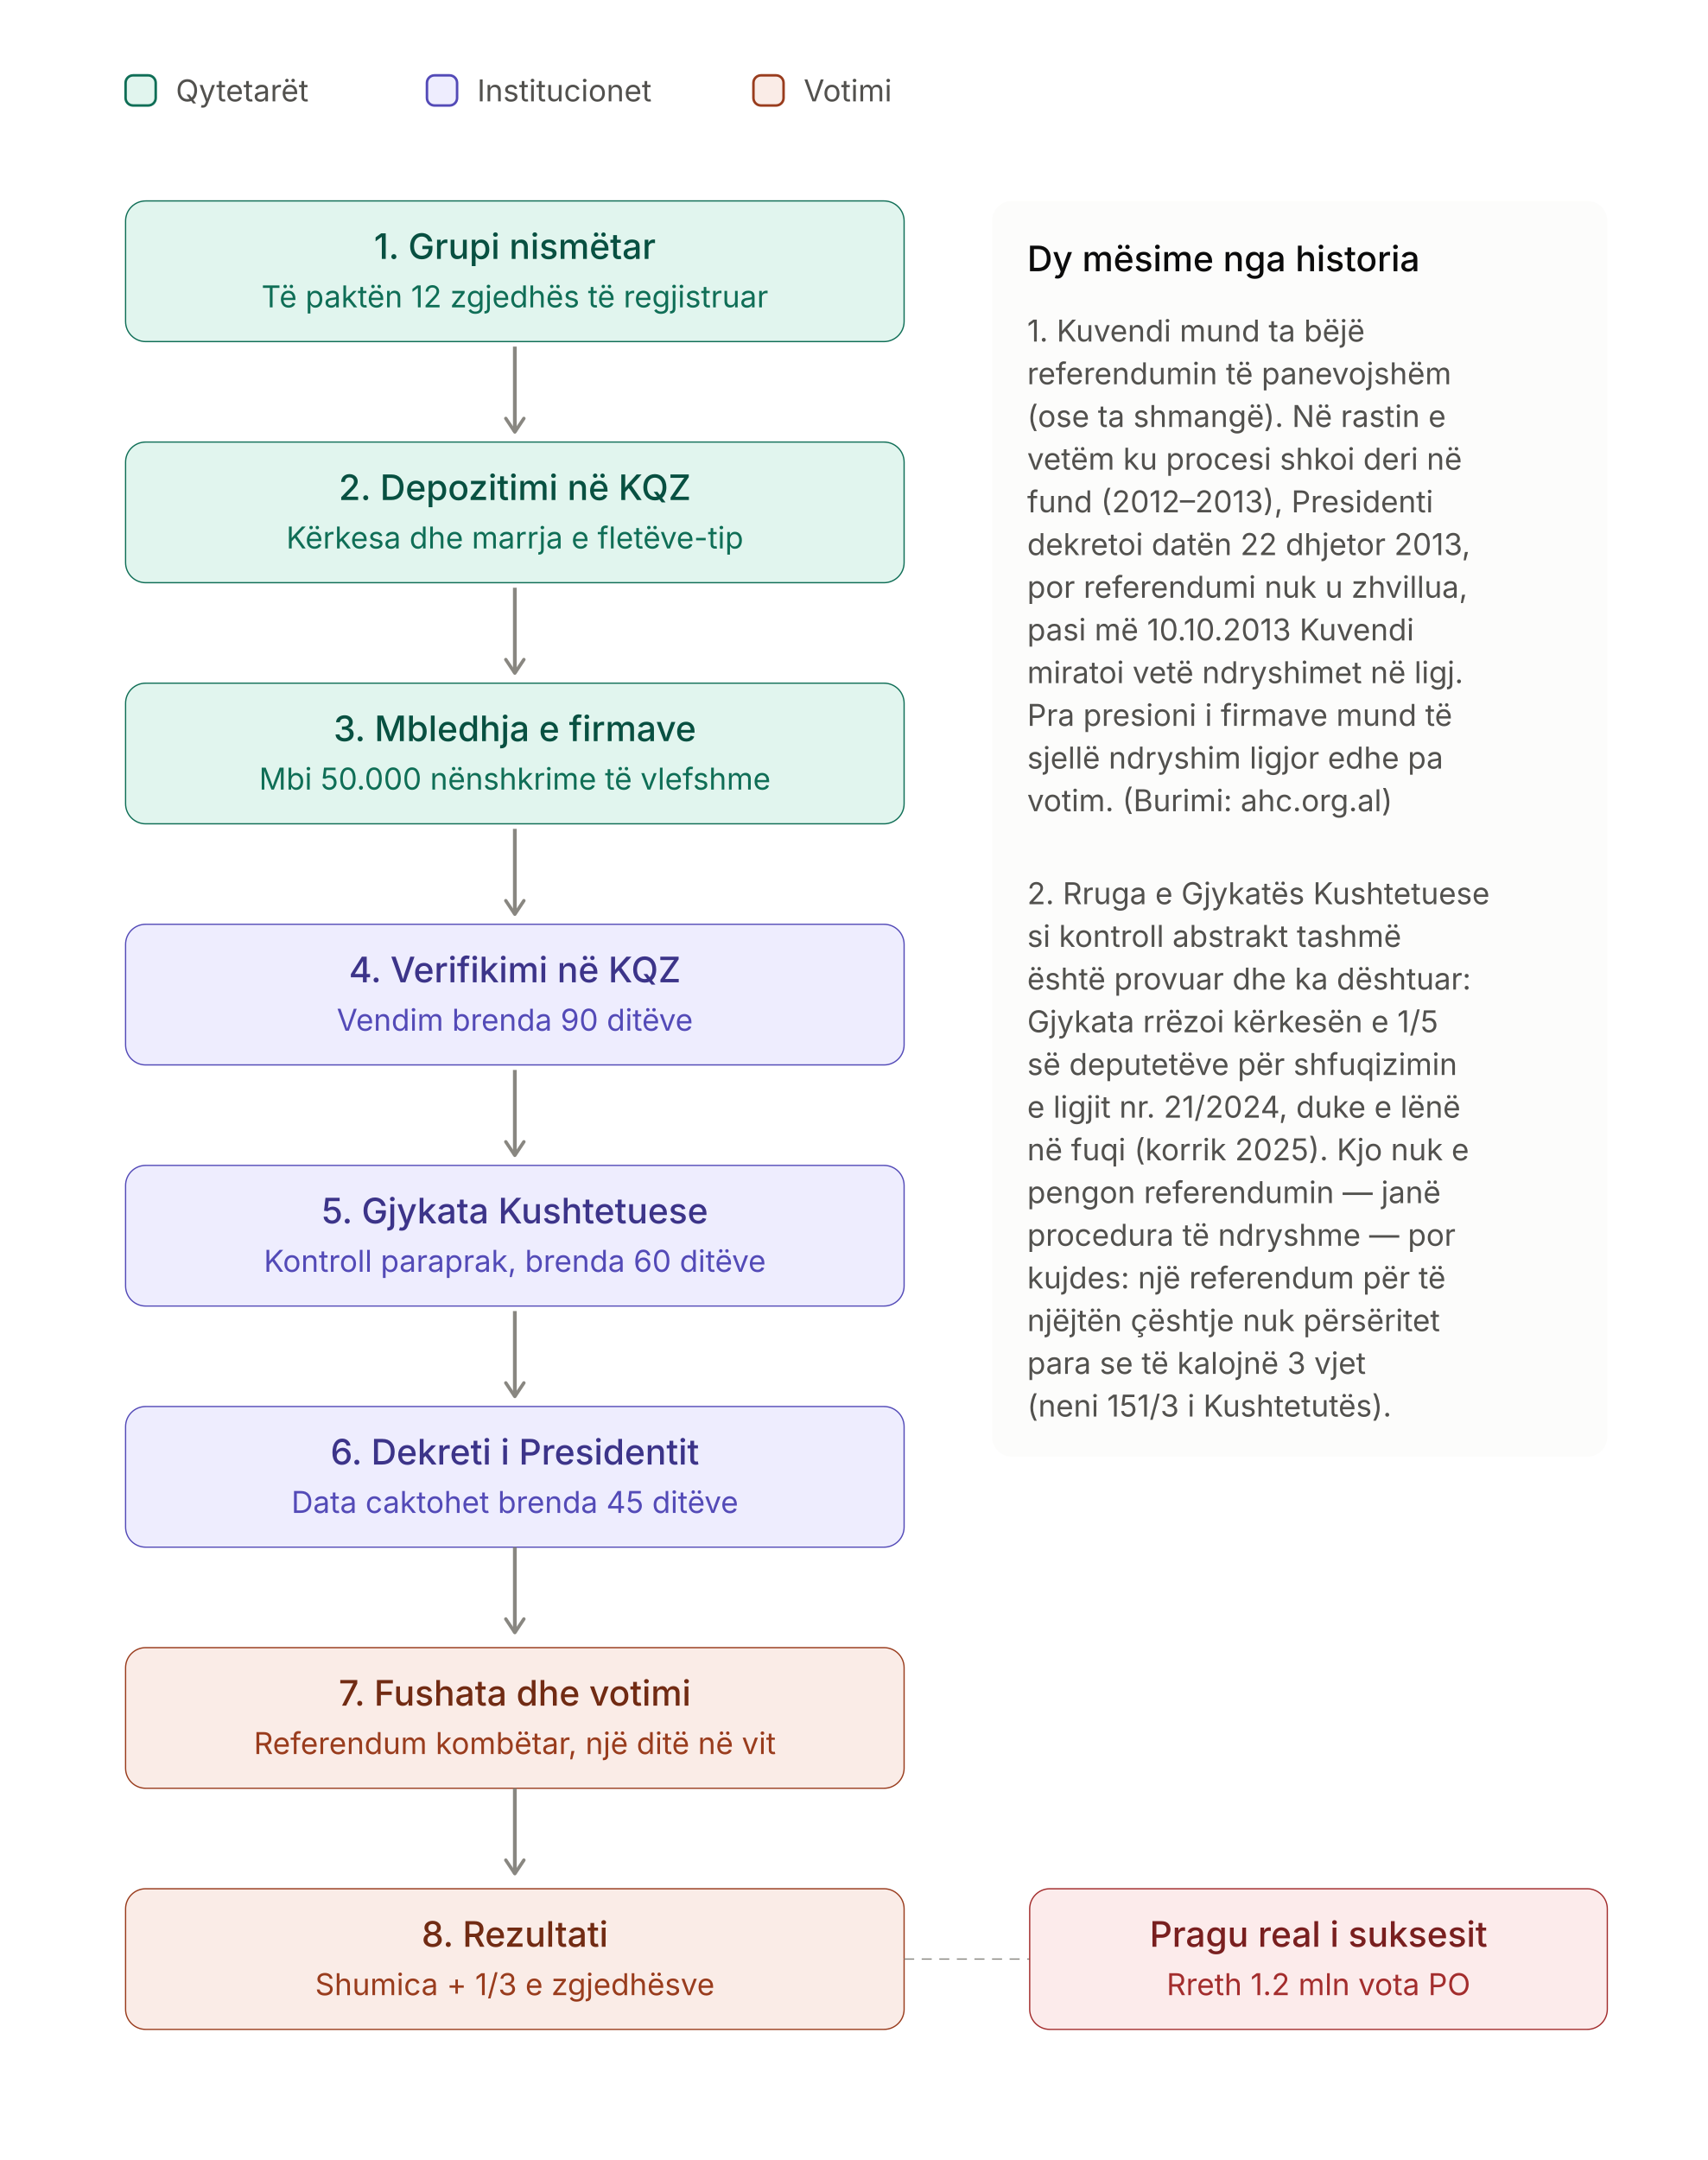
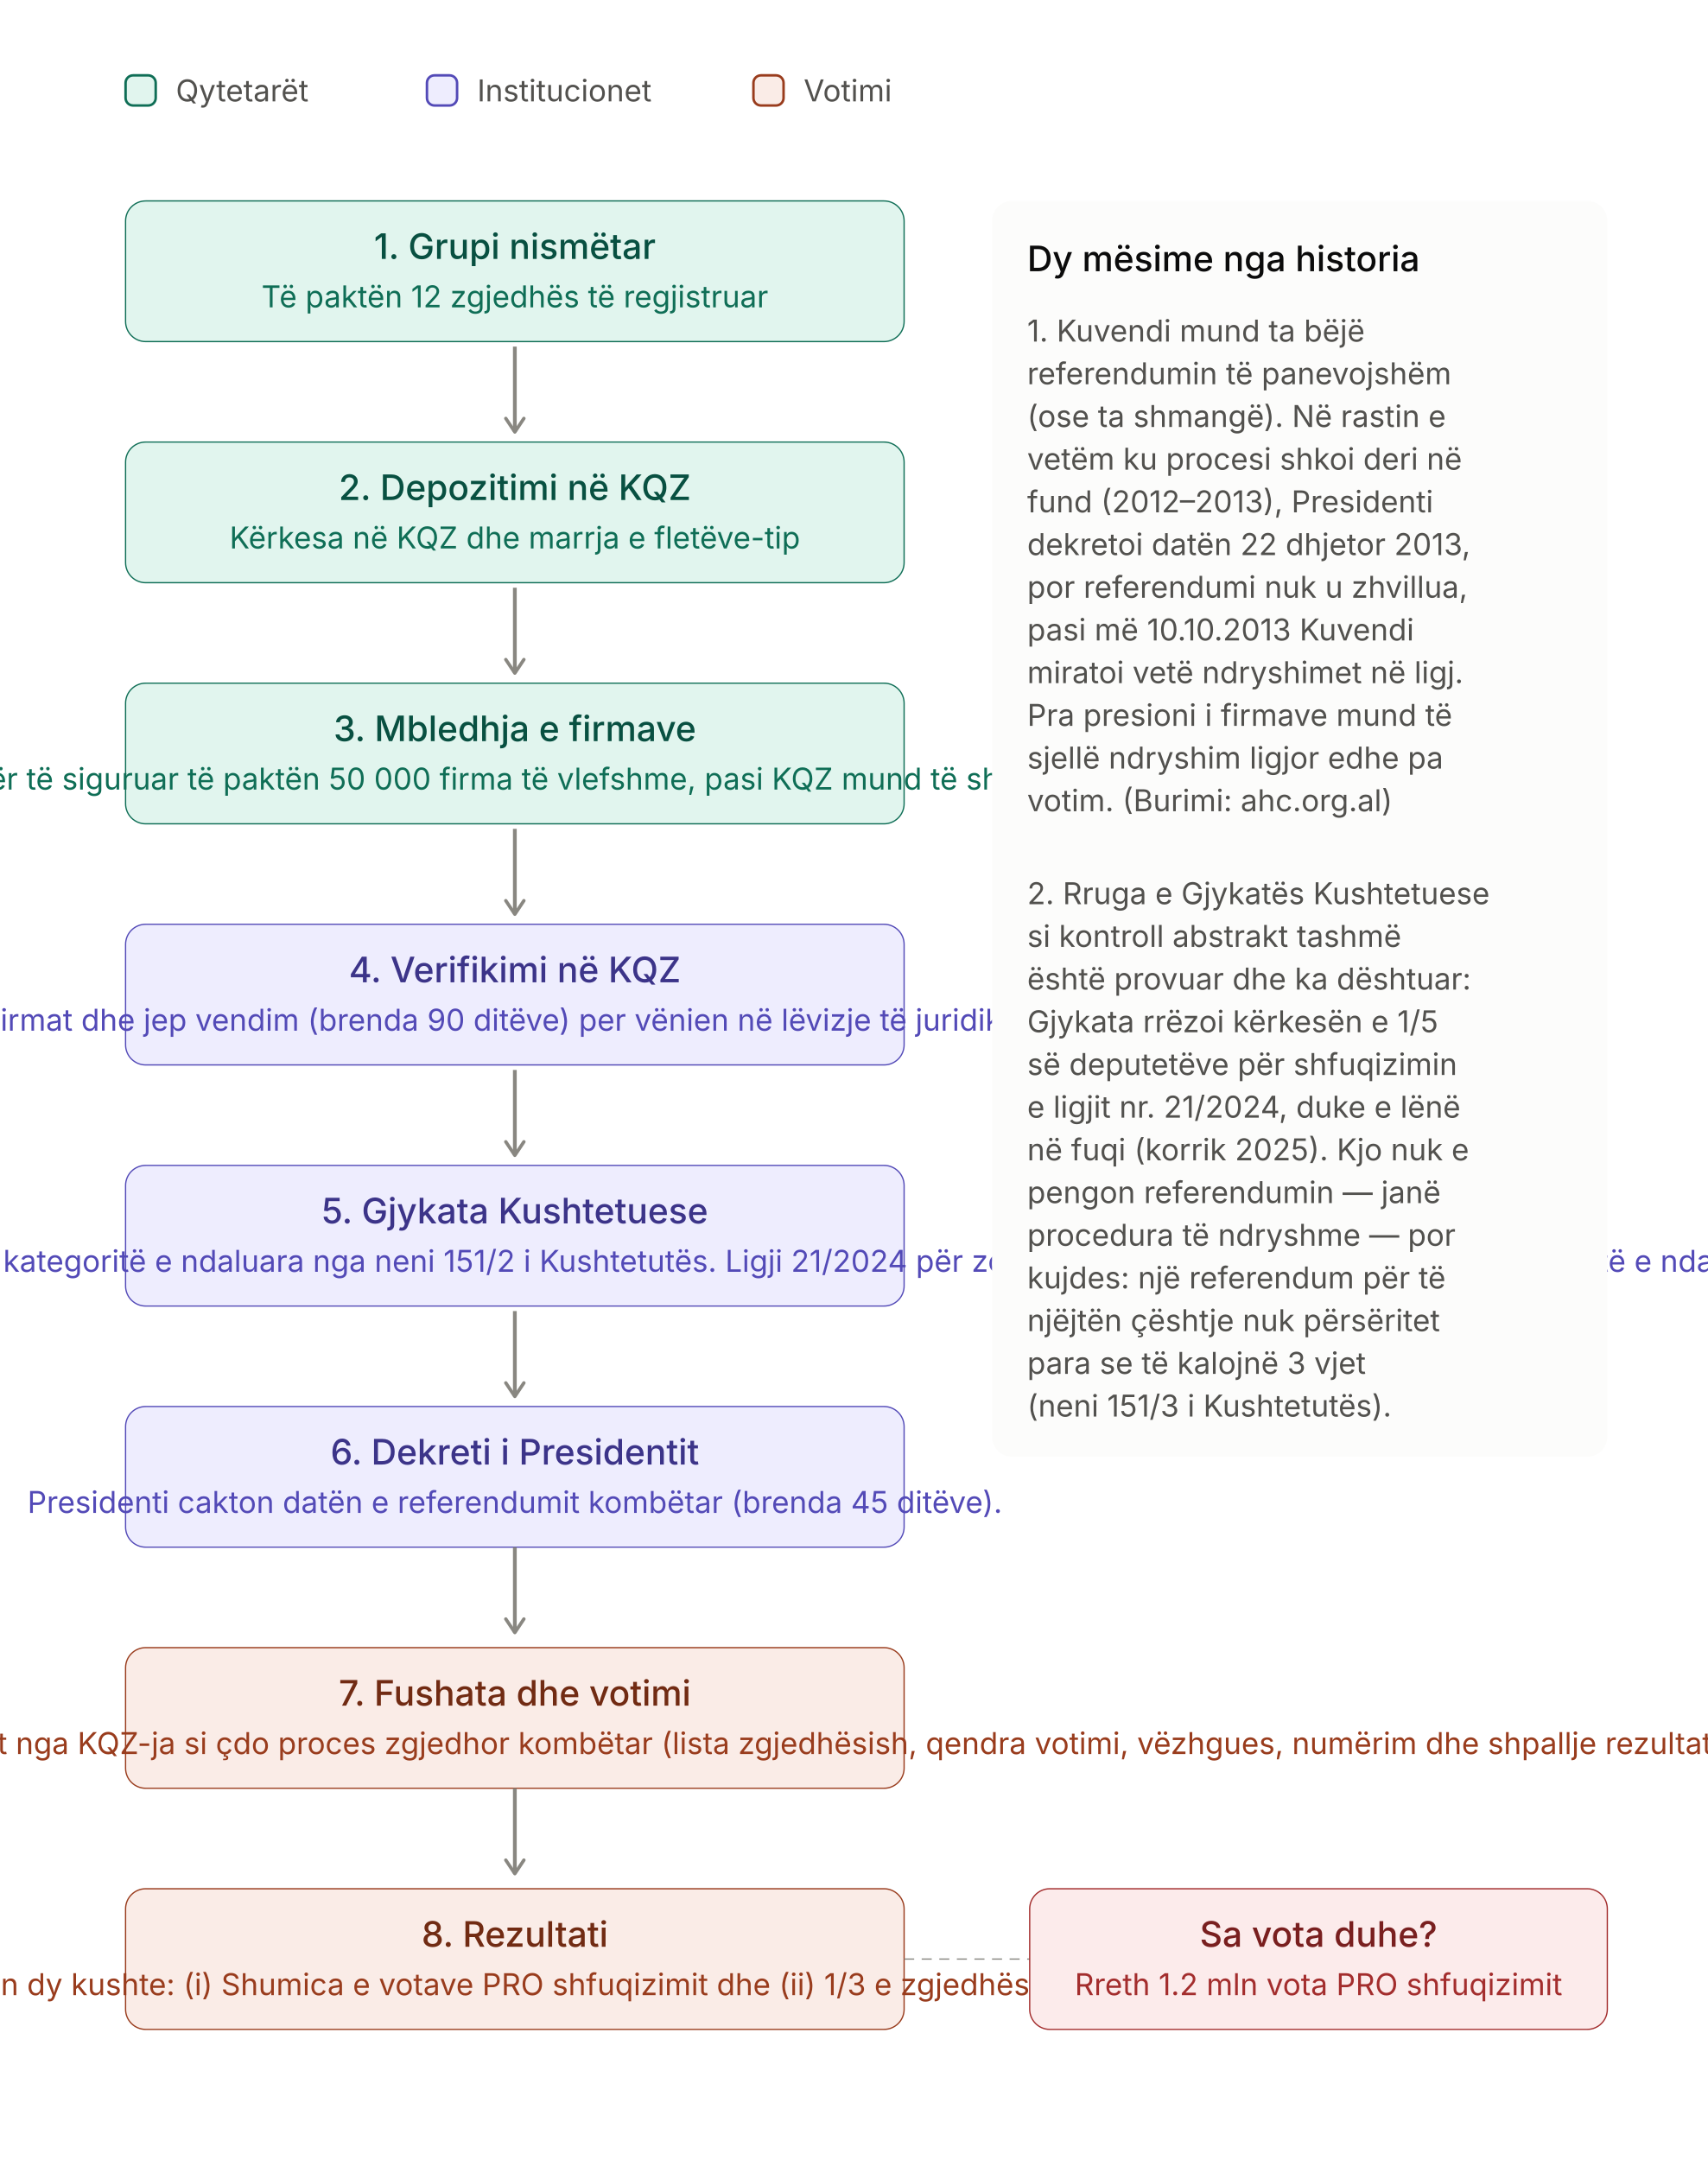
<svg xmlns="http://www.w3.org/2000/svg" width="100%" viewBox="0 0 680 860" role="img" style="">
  <defs>
    <marker id="arrow" viewBox="0 0 10 10" refX="8" refY="5" markerWidth="6" markerHeight="6" orient="auto-start-reverse">
      <path d="M2 1L8 5L2 9" fill="none" stroke="context-stroke" stroke-width="1.5" stroke-linecap="round" stroke-linejoin="round" />
    </marker>
  </defs>
  <rect x="50" y="30" width="12" height="12" rx="3" style="fill:rgb(225, 245, 238);stroke:rgb(15, 110, 86);color:rgb(11, 11, 11);stroke-width:1px;stroke-linecap:butt;stroke-linejoin:miter;opacity:1;font-family:&quot;Anthropic Sans&quot;, -apple-system, &quot;system-ui&quot;, &quot;Segoe UI&quot;, sans-serif;font-size:16px;font-weight:400;text-anchor:start;dominant-baseline:auto" />
  <text x="70" y="36" dominant-baseline="central" style="fill:rgb(82, 81, 78);stroke:none;color:rgb(11, 11, 11);stroke-width:1px;stroke-linecap:butt;stroke-linejoin:miter;opacity:1;font-family:&quot;Anthropic Sans&quot;, -apple-system, &quot;system-ui&quot;, &quot;Segoe UI&quot;, sans-serif;font-size:12px;font-weight:400;text-anchor:start;dominant-baseline:central">Qytetarët</text>
  <rect x="170" y="30" width="12" height="12" rx="3" style="fill:rgb(238, 237, 254);stroke:rgb(83, 74, 183);color:rgb(11, 11, 11);stroke-width:1px;stroke-linecap:butt;stroke-linejoin:miter;opacity:1;font-family:&quot;Anthropic Sans&quot;, -apple-system, &quot;system-ui&quot;, &quot;Segoe UI&quot;, sans-serif;font-size:16px;font-weight:400;text-anchor:start;dominant-baseline:auto" />
  <text x="190" y="36" dominant-baseline="central" style="fill:rgb(82, 81, 78);stroke:none;color:rgb(11, 11, 11);stroke-width:1px;stroke-linecap:butt;stroke-linejoin:miter;opacity:1;font-family:&quot;Anthropic Sans&quot;, -apple-system, &quot;system-ui&quot;, &quot;Segoe UI&quot;, sans-serif;font-size:12px;font-weight:400;text-anchor:start;dominant-baseline:central">Institucionet</text>
  <rect x="300" y="30" width="12" height="12" rx="3" style="fill:rgb(250, 236, 231);stroke:rgb(153, 60, 29);color:rgb(11, 11, 11);stroke-width:1px;stroke-linecap:butt;stroke-linejoin:miter;opacity:1;font-family:&quot;Anthropic Sans&quot;, -apple-system, &quot;system-ui&quot;, &quot;Segoe UI&quot;, sans-serif;font-size:16px;font-weight:400;text-anchor:start;dominant-baseline:auto" />
  <text x="320" y="36" dominant-baseline="central" style="fill:rgb(82, 81, 78);stroke:none;color:rgb(11, 11, 11);stroke-width:1px;stroke-linecap:butt;stroke-linejoin:miter;opacity:1;font-family:&quot;Anthropic Sans&quot;, -apple-system, &quot;system-ui&quot;, &quot;Segoe UI&quot;, sans-serif;font-size:12px;font-weight:400;text-anchor:start;dominant-baseline:central">Votimi</text>
  <g style="fill:rgb(0, 0, 0);stroke:none;color:rgb(11, 11, 11);stroke-width:1px;stroke-linecap:butt;stroke-linejoin:miter;opacity:1;font-family:&quot;Anthropic Sans&quot;, -apple-system, &quot;system-ui&quot;, &quot;Segoe UI&quot;, sans-serif;font-size:16px;font-weight:400;text-anchor:start;dominant-baseline:auto">
    <rect x="50" y="80" width="310" height="56" rx="8" stroke-width="0.5" style="fill:rgb(225, 245, 238);stroke:rgb(15, 110, 86);color:rgb(11, 11, 11);stroke-width:0.5px;stroke-linecap:butt;stroke-linejoin:miter;opacity:1;font-family:&quot;Anthropic Sans&quot;, -apple-system, &quot;system-ui&quot;, &quot;Segoe UI&quot;, sans-serif;font-size:16px;font-weight:400;text-anchor:start;dominant-baseline:auto" />
    <text x="205" y="98" text-anchor="middle" dominant-baseline="central" style="fill:rgb(8, 80, 65);stroke:none;color:rgb(11, 11, 11);stroke-width:1px;stroke-linecap:butt;stroke-linejoin:miter;opacity:1;font-family:&quot;Anthropic Sans&quot;, -apple-system, &quot;system-ui&quot;, &quot;Segoe UI&quot;, sans-serif;font-size:14px;font-weight:500;text-anchor:middle;dominant-baseline:central">1. Grupi nismëtar</text>
    <text x="205" y="118" text-anchor="middle" dominant-baseline="central" style="fill:rgb(15, 110, 86);stroke:none;color:rgb(11, 11, 11);stroke-width:1px;stroke-linecap:butt;stroke-linejoin:miter;opacity:1;font-family:&quot;Anthropic Sans&quot;, -apple-system, &quot;system-ui&quot;, &quot;Segoe UI&quot;, sans-serif;font-size:12px;font-weight:400;text-anchor:middle;dominant-baseline:central">Të paktën 12 zgjedhës të regjistruar</text>
  </g>
  <line x1="205" y1="138" x2="205" y2="172" marker-end="url(#arrow)" style="fill:none;stroke:rgb(137, 135, 129);color:rgb(11, 11, 11);stroke-width:1.5px;stroke-linecap:butt;stroke-linejoin:miter;opacity:1;font-family:&quot;Anthropic Sans&quot;, -apple-system, &quot;system-ui&quot;, &quot;Segoe UI&quot;, sans-serif;font-size:16px;font-weight:400;text-anchor:start;dominant-baseline:auto" />
  <g style="fill:rgb(0, 0, 0);stroke:none;color:rgb(11, 11, 11);stroke-width:1px;stroke-linecap:butt;stroke-linejoin:miter;opacity:1;font-family:&quot;Anthropic Sans&quot;, -apple-system, &quot;system-ui&quot;, &quot;Segoe UI&quot;, sans-serif;font-size:16px;font-weight:400;text-anchor:start;dominant-baseline:auto">
    <rect x="50" y="176" width="310" height="56" rx="8" stroke-width="0.5" style="fill:rgb(225, 245, 238);stroke:rgb(15, 110, 86);color:rgb(11, 11, 11);stroke-width:0.5px;stroke-linecap:butt;stroke-linejoin:miter;opacity:1;font-family:&quot;Anthropic Sans&quot;, -apple-system, &quot;system-ui&quot;, &quot;Segoe UI&quot;, sans-serif;font-size:16px;font-weight:400;text-anchor:start;dominant-baseline:auto" />
    <text x="205" y="194" text-anchor="middle" dominant-baseline="central" style="fill:rgb(8, 80, 65);stroke:none;color:rgb(11, 11, 11);stroke-width:1px;stroke-linecap:butt;stroke-linejoin:miter;opacity:1;font-family:&quot;Anthropic Sans&quot;, -apple-system, &quot;system-ui&quot;, &quot;Segoe UI&quot;, sans-serif;font-size:14px;font-weight:500;text-anchor:middle;dominant-baseline:central">2. Depozitimi në KQZ</text>
-     <text x="205" y="214" text-anchor="middle" dominant-baseline="central" style="fill:rgb(15, 110, 86);stroke:none;color:rgb(11, 11, 11);stroke-width:1px;stroke-linecap:butt;stroke-linejoin:miter;opacity:1;font-family:&quot;Anthropic Sans&quot;, -apple-system, &quot;system-ui&quot;, &quot;Segoe UI&quot;, sans-serif;font-size:12px;font-weight:400;text-anchor:middle;dominant-baseline:central">Kërkesa dhe marrja e fletëve-tip</text>
+     <text x="205" y="214" text-anchor="middle" dominant-baseline="central" style="fill:rgb(15, 110, 86);stroke:none;color:rgb(11, 11, 11);stroke-width:1px;stroke-linecap:butt;stroke-linejoin:miter;opacity:1;font-family:&quot;Anthropic Sans&quot;, -apple-system, &quot;system-ui&quot;, &quot;Segoe UI&quot;, sans-serif;font-size:12px;font-weight:400;text-anchor:middle;dominant-baseline:central">Kërkesa në KQZ dhe marrja e fletëve-tip</text>
  </g>
  <line x1="205" y1="234" x2="205" y2="268" marker-end="url(#arrow)" style="fill:none;stroke:rgb(137, 135, 129);color:rgb(11, 11, 11);stroke-width:1.5px;stroke-linecap:butt;stroke-linejoin:miter;opacity:1;font-family:&quot;Anthropic Sans&quot;, -apple-system, &quot;system-ui&quot;, &quot;Segoe UI&quot;, sans-serif;font-size:16px;font-weight:400;text-anchor:start;dominant-baseline:auto" />
  <g style="fill:rgb(0, 0, 0);stroke:none;color:rgb(11, 11, 11);stroke-width:1px;stroke-linecap:butt;stroke-linejoin:miter;opacity:1;font-family:&quot;Anthropic Sans&quot;, -apple-system, &quot;system-ui&quot;, &quot;Segoe UI&quot;, sans-serif;font-size:16px;font-weight:400;text-anchor:start;dominant-baseline:auto">
    <rect x="50" y="272" width="310" height="56" rx="8" stroke-width="0.5" style="fill:rgb(225, 245, 238);stroke:rgb(15, 110, 86);color:rgb(11, 11, 11);stroke-width:0.5px;stroke-linecap:butt;stroke-linejoin:miter;opacity:1;font-family:&quot;Anthropic Sans&quot;, -apple-system, &quot;system-ui&quot;, &quot;Segoe UI&quot;, sans-serif;font-size:16px;font-weight:400;text-anchor:start;dominant-baseline:auto" />
    <text x="205" y="290" text-anchor="middle" dominant-baseline="central" style="fill:rgb(8, 80, 65);stroke:none;color:rgb(11, 11, 11);stroke-width:1px;stroke-linecap:butt;stroke-linejoin:miter;opacity:1;font-family:&quot;Anthropic Sans&quot;, -apple-system, &quot;system-ui&quot;, &quot;Segoe UI&quot;, sans-serif;font-size:14px;font-weight:500;text-anchor:middle;dominant-baseline:central">3. Mbledhja e firmave</text>
-     <text x="205" y="310" text-anchor="middle" dominant-baseline="central" style="fill:rgb(15, 110, 86);stroke:none;color:rgb(11, 11, 11);stroke-width:1px;stroke-linecap:butt;stroke-linejoin:miter;opacity:1;font-family:&quot;Anthropic Sans&quot;, -apple-system, &quot;system-ui&quot;, &quot;Segoe UI&quot;, sans-serif;font-size:12px;font-weight:400;text-anchor:middle;dominant-baseline:central">Mbi 50.000 nënshkrime të vlefshme</text>
+     <text x="205" y="310" text-anchor="middle" dominant-baseline="central" style="fill:rgb(15, 110, 86);stroke:none;color:rgb(11, 11, 11);stroke-width:1px;stroke-linecap:butt;stroke-linejoin:miter;opacity:1;font-family:&quot;Anthropic Sans&quot;, -apple-system, &quot;system-ui&quot;, &quot;Segoe UI&quot;, sans-serif;font-size:12px;font-weight:400;text-anchor:middle;dominant-baseline:central">Mblidhen 70 000–100 000 firma për të siguruar të paktën 50 000 firma të vlefshme, pasi KQZ mund të shpallë të pavlefshme një pjesë të tyre.</text>
  </g>
  <line x1="205" y1="330" x2="205" y2="364" marker-end="url(#arrow)" style="fill:none;stroke:rgb(137, 135, 129);color:rgb(11, 11, 11);stroke-width:1.5px;stroke-linecap:butt;stroke-linejoin:miter;opacity:1;font-family:&quot;Anthropic Sans&quot;, -apple-system, &quot;system-ui&quot;, &quot;Segoe UI&quot;, sans-serif;font-size:16px;font-weight:400;text-anchor:start;dominant-baseline:auto" />
  <g style="fill:rgb(0, 0, 0);stroke:none;color:rgb(11, 11, 11);stroke-width:1px;stroke-linecap:butt;stroke-linejoin:miter;opacity:1;font-family:&quot;Anthropic Sans&quot;, -apple-system, &quot;system-ui&quot;, &quot;Segoe UI&quot;, sans-serif;font-size:16px;font-weight:400;text-anchor:start;dominant-baseline:auto">
    <rect x="50" y="368" width="310" height="56" rx="8" stroke-width="0.5" style="fill:rgb(238, 237, 254);stroke:rgb(83, 74, 183);color:rgb(11, 11, 11);stroke-width:0.5px;stroke-linecap:butt;stroke-linejoin:miter;opacity:1;font-family:&quot;Anthropic Sans&quot;, -apple-system, &quot;system-ui&quot;, &quot;Segoe UI&quot;, sans-serif;font-size:16px;font-weight:400;text-anchor:start;dominant-baseline:auto" />
    <text x="205" y="386" text-anchor="middle" dominant-baseline="central" style="fill:rgb(60, 52, 137);stroke:none;color:rgb(11, 11, 11);stroke-width:1px;stroke-linecap:butt;stroke-linejoin:miter;opacity:1;font-family:&quot;Anthropic Sans&quot;, -apple-system, &quot;system-ui&quot;, &quot;Segoe UI&quot;, sans-serif;font-size:14px;font-weight:500;text-anchor:middle;dominant-baseline:central">4. Verifikimi në KQZ</text>
-     <text x="205" y="406" text-anchor="middle" dominant-baseline="central" style="fill:rgb(83, 74, 183);stroke:none;color:rgb(11, 11, 11);stroke-width:1px;stroke-linecap:butt;stroke-linejoin:miter;opacity:1;font-family:&quot;Anthropic Sans&quot;, -apple-system, &quot;system-ui&quot;, &quot;Segoe UI&quot;, sans-serif;font-size:12px;font-weight:400;text-anchor:middle;dominant-baseline:central">Vendim brenda 90 ditëve</text>
+     <text x="205" y="406" text-anchor="middle" dominant-baseline="central" style="fill:rgb(83, 74, 183);stroke:none;color:rgb(11, 11, 11);stroke-width:1px;stroke-linecap:butt;stroke-linejoin:miter;opacity:1;font-family:&quot;Anthropic Sans&quot;, -apple-system, &quot;system-ui&quot;, &quot;Segoe UI&quot;, sans-serif;font-size:12px;font-weight:400;text-anchor:middle;dominant-baseline:central">KQZ verifokon firmat dhe jep vendim (brenda 90 ditëve) per vënien në lëvizje të juridiksionit kushtetues.</text>
  </g>
  <line x1="205" y1="426" x2="205" y2="460" marker-end="url(#arrow)" style="fill:none;stroke:rgb(137, 135, 129);color:rgb(11, 11, 11);stroke-width:1.5px;stroke-linecap:butt;stroke-linejoin:miter;opacity:1;font-family:&quot;Anthropic Sans&quot;, -apple-system, &quot;system-ui&quot;, &quot;Segoe UI&quot;, sans-serif;font-size:16px;font-weight:400;text-anchor:start;dominant-baseline:auto" />
  <g style="fill:rgb(0, 0, 0);stroke:none;color:rgb(11, 11, 11);stroke-width:1px;stroke-linecap:butt;stroke-linejoin:miter;opacity:1;font-family:&quot;Anthropic Sans&quot;, -apple-system, &quot;system-ui&quot;, &quot;Segoe UI&quot;, sans-serif;font-size:16px;font-weight:400;text-anchor:start;dominant-baseline:auto">
    <rect x="50" y="464" width="310" height="56" rx="8" stroke-width="0.5" style="fill:rgb(238, 237, 254);stroke:rgb(83, 74, 183);color:rgb(11, 11, 11);stroke-width:0.5px;stroke-linecap:butt;stroke-linejoin:miter;opacity:1;font-family:&quot;Anthropic Sans&quot;, -apple-system, &quot;system-ui&quot;, &quot;Segoe UI&quot;, sans-serif;font-size:16px;font-weight:400;text-anchor:start;dominant-baseline:auto" />
    <text x="205" y="482" text-anchor="middle" dominant-baseline="central" style="fill:rgb(60, 52, 137);stroke:none;color:rgb(11, 11, 11);stroke-width:1px;stroke-linecap:butt;stroke-linejoin:miter;opacity:1;font-family:&quot;Anthropic Sans&quot;, -apple-system, &quot;system-ui&quot;, &quot;Segoe UI&quot;, sans-serif;font-size:14px;font-weight:500;text-anchor:middle;dominant-baseline:central">5. Gjykata Kushtetuese</text>
-     <text x="205" y="502" text-anchor="middle" dominant-baseline="central" style="fill:rgb(83, 74, 183);stroke:none;color:rgb(11, 11, 11);stroke-width:1px;stroke-linecap:butt;stroke-linejoin:miter;opacity:1;font-family:&quot;Anthropic Sans&quot;, -apple-system, &quot;system-ui&quot;, &quot;Segoe UI&quot;, sans-serif;font-size:12px;font-weight:400;text-anchor:middle;dominant-baseline:central">Kontroll paraprak, brenda 60 ditëve</text>
+     <text x="205" y="502" text-anchor="middle" dominant-baseline="central" style="fill:rgb(83, 74, 183);stroke:none;color:rgb(11, 11, 11);stroke-width:1px;stroke-linecap:butt;stroke-linejoin:miter;opacity:1;font-family:&quot;Anthropic Sans&quot;, -apple-system, &quot;system-ui&quot;, &quot;Segoe UI&quot;, sans-serif;font-size:12px;font-weight:400;text-anchor:middle;dominant-baseline:central">Gjykata kontrollon (brenda 60 ditëve) nëse ligji hyn te kategoritë e ndaluara nga neni 151/2 i Kushtetutës. Ligji 21/2024 për zonat e mbrojtura nuk bën pjesë në kategoritë e ndaluara.</text>
  </g>
  <line x1="205" y1="522" x2="205" y2="556" marker-end="url(#arrow)" style="fill:none;stroke:rgb(137, 135, 129);color:rgb(11, 11, 11);stroke-width:1.5px;stroke-linecap:butt;stroke-linejoin:miter;opacity:1;font-family:&quot;Anthropic Sans&quot;, -apple-system, &quot;system-ui&quot;, &quot;Segoe UI&quot;, sans-serif;font-size:16px;font-weight:400;text-anchor:start;dominant-baseline:auto" />
  <g style="fill:rgb(0, 0, 0);stroke:none;color:rgb(11, 11, 11);stroke-width:1px;stroke-linecap:butt;stroke-linejoin:miter;opacity:1;font-family:&quot;Anthropic Sans&quot;, -apple-system, &quot;system-ui&quot;, &quot;Segoe UI&quot;, sans-serif;font-size:16px;font-weight:400;text-anchor:start;dominant-baseline:auto">
    <rect x="50" y="560" width="310" height="56" rx="8" stroke-width="0.5" style="fill:rgb(238, 237, 254);stroke:rgb(83, 74, 183);color:rgb(11, 11, 11);stroke-width:0.5px;stroke-linecap:butt;stroke-linejoin:miter;opacity:1;font-family:&quot;Anthropic Sans&quot;, -apple-system, &quot;system-ui&quot;, &quot;Segoe UI&quot;, sans-serif;font-size:16px;font-weight:400;text-anchor:start;dominant-baseline:auto" />
    <text x="205" y="578" text-anchor="middle" dominant-baseline="central" style="fill:rgb(60, 52, 137);stroke:none;color:rgb(11, 11, 11);stroke-width:1px;stroke-linecap:butt;stroke-linejoin:miter;opacity:1;font-family:&quot;Anthropic Sans&quot;, -apple-system, &quot;system-ui&quot;, &quot;Segoe UI&quot;, sans-serif;font-size:14px;font-weight:500;text-anchor:middle;dominant-baseline:central">6. Dekreti i Presidentit</text>
-     <text x="205" y="598" text-anchor="middle" dominant-baseline="central" style="fill:rgb(83, 74, 183);stroke:none;color:rgb(11, 11, 11);stroke-width:1px;stroke-linecap:butt;stroke-linejoin:miter;opacity:1;font-family:&quot;Anthropic Sans&quot;, -apple-system, &quot;system-ui&quot;, &quot;Segoe UI&quot;, sans-serif;font-size:12px;font-weight:400;text-anchor:middle;dominant-baseline:central">Data caktohet brenda 45 ditëve</text>
+     <text x="205" y="598" text-anchor="middle" dominant-baseline="central" style="fill:rgb(83, 74, 183);stroke:none;color:rgb(11, 11, 11);stroke-width:1px;stroke-linecap:butt;stroke-linejoin:miter;opacity:1;font-family:&quot;Anthropic Sans&quot;, -apple-system, &quot;system-ui&quot;, &quot;Segoe UI&quot;, sans-serif;font-size:12px;font-weight:400;text-anchor:middle;dominant-baseline:central">Presidenti cakton datën e referendumit kombëtar (brenda 45 ditëve).</text>
  </g>
  <line x1="205" y1="616" x2="205" y2="650" marker-end="url(#arrow)" style="fill:none;stroke:rgb(137, 135, 129);color:rgb(11, 11, 11);stroke-width:1.5px;stroke-linecap:butt;stroke-linejoin:miter;opacity:1;font-family:&quot;Anthropic Sans&quot;, -apple-system, &quot;system-ui&quot;, &quot;Segoe UI&quot;, sans-serif;font-size:16px;font-weight:400;text-anchor:start;dominant-baseline:auto" />
  <g style="fill:rgb(0, 0, 0);stroke:none;color:rgb(11, 11, 11);stroke-width:1px;stroke-linecap:butt;stroke-linejoin:miter;opacity:1;font-family:&quot;Anthropic Sans&quot;, -apple-system, &quot;system-ui&quot;, &quot;Segoe UI&quot;, sans-serif;font-size:16px;font-weight:400;text-anchor:start;dominant-baseline:auto">
    <rect x="50" y="656" width="310" height="56" rx="8" stroke-width="0.5" style="fill:rgb(250, 236, 231);stroke:rgb(153, 60, 29);color:rgb(11, 11, 11);stroke-width:0.5px;stroke-linecap:butt;stroke-linejoin:miter;opacity:1;font-family:&quot;Anthropic Sans&quot;, -apple-system, &quot;system-ui&quot;, &quot;Segoe UI&quot;, sans-serif;font-size:16px;font-weight:400;text-anchor:start;dominant-baseline:auto" />
    <text x="205" y="674" text-anchor="middle" dominant-baseline="central" style="fill:rgb(113, 43, 19);stroke:none;color:rgb(11, 11, 11);stroke-width:1px;stroke-linecap:butt;stroke-linejoin:miter;opacity:1;font-family:&quot;Anthropic Sans&quot;, -apple-system, &quot;system-ui&quot;, &quot;Segoe UI&quot;, sans-serif;font-size:14px;font-weight:500;text-anchor:middle;dominant-baseline:central">7. Fushata dhe votimi</text>
-     <text x="205" y="694" text-anchor="middle" dominant-baseline="central" style="fill:rgb(153, 60, 29);stroke:none;color:rgb(11, 11, 11);stroke-width:1px;stroke-linecap:butt;stroke-linejoin:miter;opacity:1;font-family:&quot;Anthropic Sans&quot;, -apple-system, &quot;system-ui&quot;, &quot;Segoe UI&quot;, sans-serif;font-size:12px;font-weight:400;text-anchor:middle;dominant-baseline:central">Referendum kombëtar, një ditë në vit</text>
+     <text x="205" y="694" text-anchor="middle" dominant-baseline="central" style="fill:rgb(153, 60, 29);stroke:none;color:rgb(11, 11, 11);stroke-width:1px;stroke-linecap:butt;stroke-linejoin:miter;opacity:1;font-family:&quot;Anthropic Sans&quot;, -apple-system, &quot;system-ui&quot;, &quot;Segoe UI&quot;, sans-serif;font-size:12px;font-weight:400;text-anchor:middle;dominant-baseline:central">Referendum kombëtar! Referendumi administrohet nga KQZ-ja si çdo proces zgjedhor kombëtar (lista zgjedhësish, qendra votimi, vëzhgues, numërim dhe shpallje rezultati).</text>
  </g>
  <line x1="205" y1="712" x2="205" y2="746" marker-end="url(#arrow)" style="fill:none;stroke:rgb(137, 135, 129);color:rgb(11, 11, 11);stroke-width:1.5px;stroke-linecap:butt;stroke-linejoin:miter;opacity:1;font-family:&quot;Anthropic Sans&quot;, -apple-system, &quot;system-ui&quot;, &quot;Segoe UI&quot;, sans-serif;font-size:16px;font-weight:400;text-anchor:start;dominant-baseline:auto" />
  <g style="fill:rgb(0, 0, 0);stroke:none;color:rgb(11, 11, 11);stroke-width:1px;stroke-linecap:butt;stroke-linejoin:miter;opacity:1;font-family:&quot;Anthropic Sans&quot;, -apple-system, &quot;system-ui&quot;, &quot;Segoe UI&quot;, sans-serif;font-size:16px;font-weight:400;text-anchor:start;dominant-baseline:auto">
    <rect x="50" y="752" width="310" height="56" rx="8" stroke-width="0.5" style="fill:rgb(250, 236, 231);stroke:rgb(153, 60, 29);color:rgb(11, 11, 11);stroke-width:0.5px;stroke-linecap:butt;stroke-linejoin:miter;opacity:1;font-family:&quot;Anthropic Sans&quot;, -apple-system, &quot;system-ui&quot;, &quot;Segoe UI&quot;, sans-serif;font-size:16px;font-weight:400;text-anchor:start;dominant-baseline:auto" />
    <text x="205" y="770" text-anchor="middle" dominant-baseline="central" style="fill:rgb(113, 43, 19);stroke:none;color:rgb(11, 11, 11);stroke-width:1px;stroke-linecap:butt;stroke-linejoin:miter;opacity:1;font-family:&quot;Anthropic Sans&quot;, -apple-system, &quot;system-ui&quot;, &quot;Segoe UI&quot;, sans-serif;font-size:14px;font-weight:500;text-anchor:middle;dominant-baseline:central">8. Rezultati</text>
-     <text x="205" y="790" text-anchor="middle" dominant-baseline="central" style="fill:rgb(153, 60, 29);stroke:none;color:rgb(11, 11, 11);stroke-width:1px;stroke-linecap:butt;stroke-linejoin:miter;opacity:1;font-family:&quot;Anthropic Sans&quot;, -apple-system, &quot;system-ui&quot;, &quot;Segoe UI&quot;, sans-serif;font-size:12px;font-weight:400;text-anchor:middle;dominant-baseline:central">Shumica + 1/3 e zgjedhësve</text>
+     <text x="205" y="790" text-anchor="middle" dominant-baseline="central" style="fill:rgb(153, 60, 29);stroke:none;color:rgb(11, 11, 11);stroke-width:1px;stroke-linecap:butt;stroke-linejoin:miter;opacity:1;font-family:&quot;Anthropic Sans&quot;, -apple-system, &quot;system-ui&quot;, &quot;Segoe UI&quot;, sans-serif;font-size:12px;font-weight:400;text-anchor:middle;dominant-baseline:central">Duhet te plotesohen dy kushte: (i) Shumica e votave PRO shfuqizimit dhe (ii) 1/3 e zgjedhësve PRO shfuqizimit</text>
  </g>
  <line x1="360" y1="780" x2="410" y2="780" style="fill:none;stroke:rgb(137, 135, 129);color:rgb(11, 11, 11);stroke-width:0.5px;stroke-dasharray:4px, 3px;stroke-linecap:butt;stroke-linejoin:miter;opacity:1;font-family:&quot;Anthropic Sans&quot;, -apple-system, &quot;system-ui&quot;, &quot;Segoe UI&quot;, sans-serif;font-size:16px;font-weight:400;text-anchor:start;dominant-baseline:auto" />
  <g style="fill:rgb(0, 0, 0);stroke:none;color:rgb(11, 11, 11);stroke-width:1px;stroke-linecap:butt;stroke-linejoin:miter;opacity:1;font-family:&quot;Anthropic Sans&quot;, -apple-system, &quot;system-ui&quot;, &quot;Segoe UI&quot;, sans-serif;font-size:16px;font-weight:400;text-anchor:start;dominant-baseline:auto">
    <rect x="410" y="752" width="230" height="56" rx="8" stroke-width="0.5" style="fill:rgb(252, 235, 235);stroke:rgb(163, 45, 45);color:rgb(11, 11, 11);stroke-width:0.5px;stroke-linecap:butt;stroke-linejoin:miter;opacity:1;font-family:&quot;Anthropic Sans&quot;, -apple-system, &quot;system-ui&quot;, &quot;Segoe UI&quot;, sans-serif;font-size:16px;font-weight:400;text-anchor:start;dominant-baseline:auto" />
-     <text x="525" y="770" text-anchor="middle" dominant-baseline="central" style="fill:rgb(121, 31, 31);stroke:none;color:rgb(11, 11, 11);stroke-width:1px;stroke-linecap:butt;stroke-linejoin:miter;opacity:1;font-family:&quot;Anthropic Sans&quot;, -apple-system, &quot;system-ui&quot;, &quot;Segoe UI&quot;, sans-serif;font-size:14px;font-weight:500;text-anchor:middle;dominant-baseline:central">Pragu real i suksesit</text>
-     <text x="525" y="790" text-anchor="middle" dominant-baseline="central" style="fill:rgb(163, 45, 45);stroke:none;color:rgb(11, 11, 11);stroke-width:1px;stroke-linecap:butt;stroke-linejoin:miter;opacity:1;font-family:&quot;Anthropic Sans&quot;, -apple-system, &quot;system-ui&quot;, &quot;Segoe UI&quot;, sans-serif;font-size:12px;font-weight:400;text-anchor:middle;dominant-baseline:central">Rreth 1.2 mln vota PO</text>
+     <text x="525" y="770" text-anchor="middle" dominant-baseline="central" style="fill:rgb(121, 31, 31);stroke:none;color:rgb(11, 11, 11);stroke-width:1px;stroke-linecap:butt;stroke-linejoin:miter;opacity:1;font-family:&quot;Anthropic Sans&quot;, -apple-system, &quot;system-ui&quot;, &quot;Segoe UI&quot;, sans-serif;font-size:14px;font-weight:500;text-anchor:middle;dominant-baseline:central">Sa vota duhe?</text>
+     <text x="525" y="790" text-anchor="middle" dominant-baseline="central" style="fill:rgb(163, 45, 45);stroke:none;color:rgb(11, 11, 11);stroke-width:1px;stroke-linecap:butt;stroke-linejoin:miter;opacity:1;font-family:&quot;Anthropic Sans&quot;, -apple-system, &quot;system-ui&quot;, &quot;Segoe UI&quot;, sans-serif;font-size:12px;font-weight:400;text-anchor:middle;dominant-baseline:central">Rreth 1.2 mln vota PRO shfuqizimit</text>
  </g>
  <rect x="395" y="80" width="245" height="500" rx="8" stroke-width="0.5" stroke-dasharray="4 4" style="fill:rgb(252, 252, 251);stroke:color(srgb 0.043 0.043 0.043 / 0.2);color:rgb(11, 11, 11);stroke-width:0.5px;stroke-dasharray:4px, 4px;stroke-linecap:butt;stroke-linejoin:miter;opacity:1;font-family:&quot;Anthropic Sans&quot;, -apple-system, &quot;system-ui&quot;, &quot;Segoe UI&quot;, sans-serif;font-size:16px;font-weight:400;text-anchor:start;dominant-baseline:auto" />
  <text x="409" y="108" style="fill:rgb(11, 11, 11);stroke:none;color:rgb(11, 11, 11);stroke-width:1px;stroke-linecap:butt;stroke-linejoin:miter;opacity:1;font-family:&quot;Anthropic Sans&quot;, -apple-system, &quot;system-ui&quot;, &quot;Segoe UI&quot;, sans-serif;font-size:14px;font-weight:500;text-anchor:start;dominant-baseline:auto">Dy mësime nga historia</text>
  <text x="409" y="136" style="fill:rgb(82, 81, 78);stroke:none;color:rgb(11, 11, 11);stroke-width:1px;stroke-linecap:butt;stroke-linejoin:miter;opacity:1;font-family:&quot;Anthropic Sans&quot;, -apple-system, &quot;system-ui&quot;, &quot;Segoe UI&quot;, sans-serif;font-size:12px;font-weight:400;text-anchor:start;dominant-baseline:auto">1. Kuvendi mund ta bëjë
  <tspan x="409" dy="17" style="fill:rgb(82, 81, 78);stroke:none;color:rgb(11, 11, 11);stroke-width:1px;stroke-linecap:butt;stroke-linejoin:miter;opacity:1;font-family:&quot;Anthropic Sans&quot;, -apple-system, &quot;system-ui&quot;, &quot;Segoe UI&quot;, sans-serif;font-size:12px;font-weight:400;text-anchor:start;dominant-baseline:auto">referendumin të panevojshëm</tspan>
    <tspan x="409" dy="17" style="fill:rgb(82, 81, 78);stroke:none;color:rgb(11, 11, 11);stroke-width:1px;stroke-linecap:butt;stroke-linejoin:miter;opacity:1;font-family:&quot;Anthropic Sans&quot;, -apple-system, &quot;system-ui&quot;, &quot;Segoe UI&quot;, sans-serif;font-size:12px;font-weight:400;text-anchor:start;dominant-baseline:auto">(ose ta shmangë). Në rastin e</tspan>
    <tspan x="409" dy="17" style="fill:rgb(82, 81, 78);stroke:none;color:rgb(11, 11, 11);stroke-width:1px;stroke-linecap:butt;stroke-linejoin:miter;opacity:1;font-family:&quot;Anthropic Sans&quot;, -apple-system, &quot;system-ui&quot;, &quot;Segoe UI&quot;, sans-serif;font-size:12px;font-weight:400;text-anchor:start;dominant-baseline:auto">vetëm ku procesi shkoi deri në</tspan>
    <tspan x="409" dy="17" style="fill:rgb(82, 81, 78);stroke:none;color:rgb(11, 11, 11);stroke-width:1px;stroke-linecap:butt;stroke-linejoin:miter;opacity:1;font-family:&quot;Anthropic Sans&quot;, -apple-system, &quot;system-ui&quot;, &quot;Segoe UI&quot;, sans-serif;font-size:12px;font-weight:400;text-anchor:start;dominant-baseline:auto">fund (2012–2013), Presidenti</tspan>
    <tspan x="409" dy="17" style="fill:rgb(82, 81, 78);stroke:none;color:rgb(11, 11, 11);stroke-width:1px;stroke-linecap:butt;stroke-linejoin:miter;opacity:1;font-family:&quot;Anthropic Sans&quot;, -apple-system, &quot;system-ui&quot;, &quot;Segoe UI&quot;, sans-serif;font-size:12px;font-weight:400;text-anchor:start;dominant-baseline:auto">dekretoi datën 22 dhjetor 2013,</tspan>
    <tspan x="409" dy="17" style="fill:rgb(82, 81, 78);stroke:none;color:rgb(11, 11, 11);stroke-width:1px;stroke-linecap:butt;stroke-linejoin:miter;opacity:1;font-family:&quot;Anthropic Sans&quot;, -apple-system, &quot;system-ui&quot;, &quot;Segoe UI&quot;, sans-serif;font-size:12px;font-weight:400;text-anchor:start;dominant-baseline:auto">por referendumi nuk u zhvillua,</tspan>
    <tspan x="409" dy="17" style="fill:rgb(82, 81, 78);stroke:none;color:rgb(11, 11, 11);stroke-width:1px;stroke-linecap:butt;stroke-linejoin:miter;opacity:1;font-family:&quot;Anthropic Sans&quot;, -apple-system, &quot;system-ui&quot;, &quot;Segoe UI&quot;, sans-serif;font-size:12px;font-weight:400;text-anchor:start;dominant-baseline:auto">pasi më 10.10.2013 Kuvendi</tspan>
    <tspan x="409" dy="17" style="fill:rgb(82, 81, 78);stroke:none;color:rgb(11, 11, 11);stroke-width:1px;stroke-linecap:butt;stroke-linejoin:miter;opacity:1;font-family:&quot;Anthropic Sans&quot;, -apple-system, &quot;system-ui&quot;, &quot;Segoe UI&quot;, sans-serif;font-size:12px;font-weight:400;text-anchor:start;dominant-baseline:auto">miratoi vetë ndryshimet në ligj.</tspan>
    <tspan x="409" dy="17" style="fill:rgb(82, 81, 78);stroke:none;color:rgb(11, 11, 11);stroke-width:1px;stroke-linecap:butt;stroke-linejoin:miter;opacity:1;font-family:&quot;Anthropic Sans&quot;, -apple-system, &quot;system-ui&quot;, &quot;Segoe UI&quot;, sans-serif;font-size:12px;font-weight:400;text-anchor:start;dominant-baseline:auto">Pra presioni i firmave mund të</tspan>
    <tspan x="409" dy="17" style="fill:rgb(82, 81, 78);stroke:none;color:rgb(11, 11, 11);stroke-width:1px;stroke-linecap:butt;stroke-linejoin:miter;opacity:1;font-family:&quot;Anthropic Sans&quot;, -apple-system, &quot;system-ui&quot;, &quot;Segoe UI&quot;, sans-serif;font-size:12px;font-weight:400;text-anchor:start;dominant-baseline:auto">sjellë ndryshim ligjor edhe pa</tspan>
    <tspan x="409" dy="17" style="fill:rgb(82, 81, 78);stroke:none;color:rgb(11, 11, 11);stroke-width:1px;stroke-linecap:butt;stroke-linejoin:miter;opacity:1;font-family:&quot;Anthropic Sans&quot;, -apple-system, &quot;system-ui&quot;, &quot;Segoe UI&quot;, sans-serif;font-size:12px;font-weight:400;text-anchor:start;dominant-baseline:auto">votim. (Burimi: ahc.org.al)</tspan>
  </text>
  <text x="409" y="360" style="fill:rgb(82, 81, 78);stroke:none;color:rgb(11, 11, 11);stroke-width:1px;stroke-linecap:butt;stroke-linejoin:miter;opacity:1;font-family:&quot;Anthropic Sans&quot;, -apple-system, &quot;system-ui&quot;, &quot;Segoe UI&quot;, sans-serif;font-size:12px;font-weight:400;text-anchor:start;dominant-baseline:auto">2. Rruga e Gjykatës Kushtetuese
  <tspan x="409" dy="17" style="fill:rgb(82, 81, 78);stroke:none;color:rgb(11, 11, 11);stroke-width:1px;stroke-linecap:butt;stroke-linejoin:miter;opacity:1;font-family:&quot;Anthropic Sans&quot;, -apple-system, &quot;system-ui&quot;, &quot;Segoe UI&quot;, sans-serif;font-size:12px;font-weight:400;text-anchor:start;dominant-baseline:auto">si kontroll abstrakt tashmë</tspan>
    <tspan x="409" dy="17" style="fill:rgb(82, 81, 78);stroke:none;color:rgb(11, 11, 11);stroke-width:1px;stroke-linecap:butt;stroke-linejoin:miter;opacity:1;font-family:&quot;Anthropic Sans&quot;, -apple-system, &quot;system-ui&quot;, &quot;Segoe UI&quot;, sans-serif;font-size:12px;font-weight:400;text-anchor:start;dominant-baseline:auto">është provuar dhe ka dështuar:</tspan>
    <tspan x="409" dy="17" style="fill:rgb(82, 81, 78);stroke:none;color:rgb(11, 11, 11);stroke-width:1px;stroke-linecap:butt;stroke-linejoin:miter;opacity:1;font-family:&quot;Anthropic Sans&quot;, -apple-system, &quot;system-ui&quot;, &quot;Segoe UI&quot;, sans-serif;font-size:12px;font-weight:400;text-anchor:start;dominant-baseline:auto">Gjykata rrëzoi kërkesën e 1/5</tspan>
    <tspan x="409" dy="17" style="fill:rgb(82, 81, 78);stroke:none;color:rgb(11, 11, 11);stroke-width:1px;stroke-linecap:butt;stroke-linejoin:miter;opacity:1;font-family:&quot;Anthropic Sans&quot;, -apple-system, &quot;system-ui&quot;, &quot;Segoe UI&quot;, sans-serif;font-size:12px;font-weight:400;text-anchor:start;dominant-baseline:auto">së deputetëve për shfuqizimin</tspan>
    <tspan x="409" dy="17" style="fill:rgb(82, 81, 78);stroke:none;color:rgb(11, 11, 11);stroke-width:1px;stroke-linecap:butt;stroke-linejoin:miter;opacity:1;font-family:&quot;Anthropic Sans&quot;, -apple-system, &quot;system-ui&quot;, &quot;Segoe UI&quot;, sans-serif;font-size:12px;font-weight:400;text-anchor:start;dominant-baseline:auto">e ligjit nr. 21/2024, duke e lënë</tspan>
    <tspan x="409" dy="17" style="fill:rgb(82, 81, 78);stroke:none;color:rgb(11, 11, 11);stroke-width:1px;stroke-linecap:butt;stroke-linejoin:miter;opacity:1;font-family:&quot;Anthropic Sans&quot;, -apple-system, &quot;system-ui&quot;, &quot;Segoe UI&quot;, sans-serif;font-size:12px;font-weight:400;text-anchor:start;dominant-baseline:auto">në fuqi (korrik 2025). Kjo nuk e</tspan>
    <tspan x="409" dy="17" style="fill:rgb(82, 81, 78);stroke:none;color:rgb(11, 11, 11);stroke-width:1px;stroke-linecap:butt;stroke-linejoin:miter;opacity:1;font-family:&quot;Anthropic Sans&quot;, -apple-system, &quot;system-ui&quot;, &quot;Segoe UI&quot;, sans-serif;font-size:12px;font-weight:400;text-anchor:start;dominant-baseline:auto">pengon referendumin — janë</tspan>
    <tspan x="409" dy="17" style="fill:rgb(82, 81, 78);stroke:none;color:rgb(11, 11, 11);stroke-width:1px;stroke-linecap:butt;stroke-linejoin:miter;opacity:1;font-family:&quot;Anthropic Sans&quot;, -apple-system, &quot;system-ui&quot;, &quot;Segoe UI&quot;, sans-serif;font-size:12px;font-weight:400;text-anchor:start;dominant-baseline:auto">procedura të ndryshme — por</tspan>
    <tspan x="409" dy="17" style="fill:rgb(82, 81, 78);stroke:none;color:rgb(11, 11, 11);stroke-width:1px;stroke-linecap:butt;stroke-linejoin:miter;opacity:1;font-family:&quot;Anthropic Sans&quot;, -apple-system, &quot;system-ui&quot;, &quot;Segoe UI&quot;, sans-serif;font-size:12px;font-weight:400;text-anchor:start;dominant-baseline:auto">kujdes: një referendum për të</tspan>
    <tspan x="409" dy="17" style="fill:rgb(82, 81, 78);stroke:none;color:rgb(11, 11, 11);stroke-width:1px;stroke-linecap:butt;stroke-linejoin:miter;opacity:1;font-family:&quot;Anthropic Sans&quot;, -apple-system, &quot;system-ui&quot;, &quot;Segoe UI&quot;, sans-serif;font-size:12px;font-weight:400;text-anchor:start;dominant-baseline:auto">njëjtën çështje nuk përsëritet</tspan>
    <tspan x="409" dy="17" style="fill:rgb(82, 81, 78);stroke:none;color:rgb(11, 11, 11);stroke-width:1px;stroke-linecap:butt;stroke-linejoin:miter;opacity:1;font-family:&quot;Anthropic Sans&quot;, -apple-system, &quot;system-ui&quot;, &quot;Segoe UI&quot;, sans-serif;font-size:12px;font-weight:400;text-anchor:start;dominant-baseline:auto">para se të kalojnë 3 vjet</tspan>
    <tspan x="409" dy="17" style="fill:rgb(82, 81, 78);stroke:none;color:rgb(11, 11, 11);stroke-width:1px;stroke-linecap:butt;stroke-linejoin:miter;opacity:1;font-family:&quot;Anthropic Sans&quot;, -apple-system, &quot;system-ui&quot;, &quot;Segoe UI&quot;, sans-serif;font-size:12px;font-weight:400;text-anchor:start;dominant-baseline:auto">(neni 151/3 i Kushtetutës).</tspan>
  </text>
</svg>
